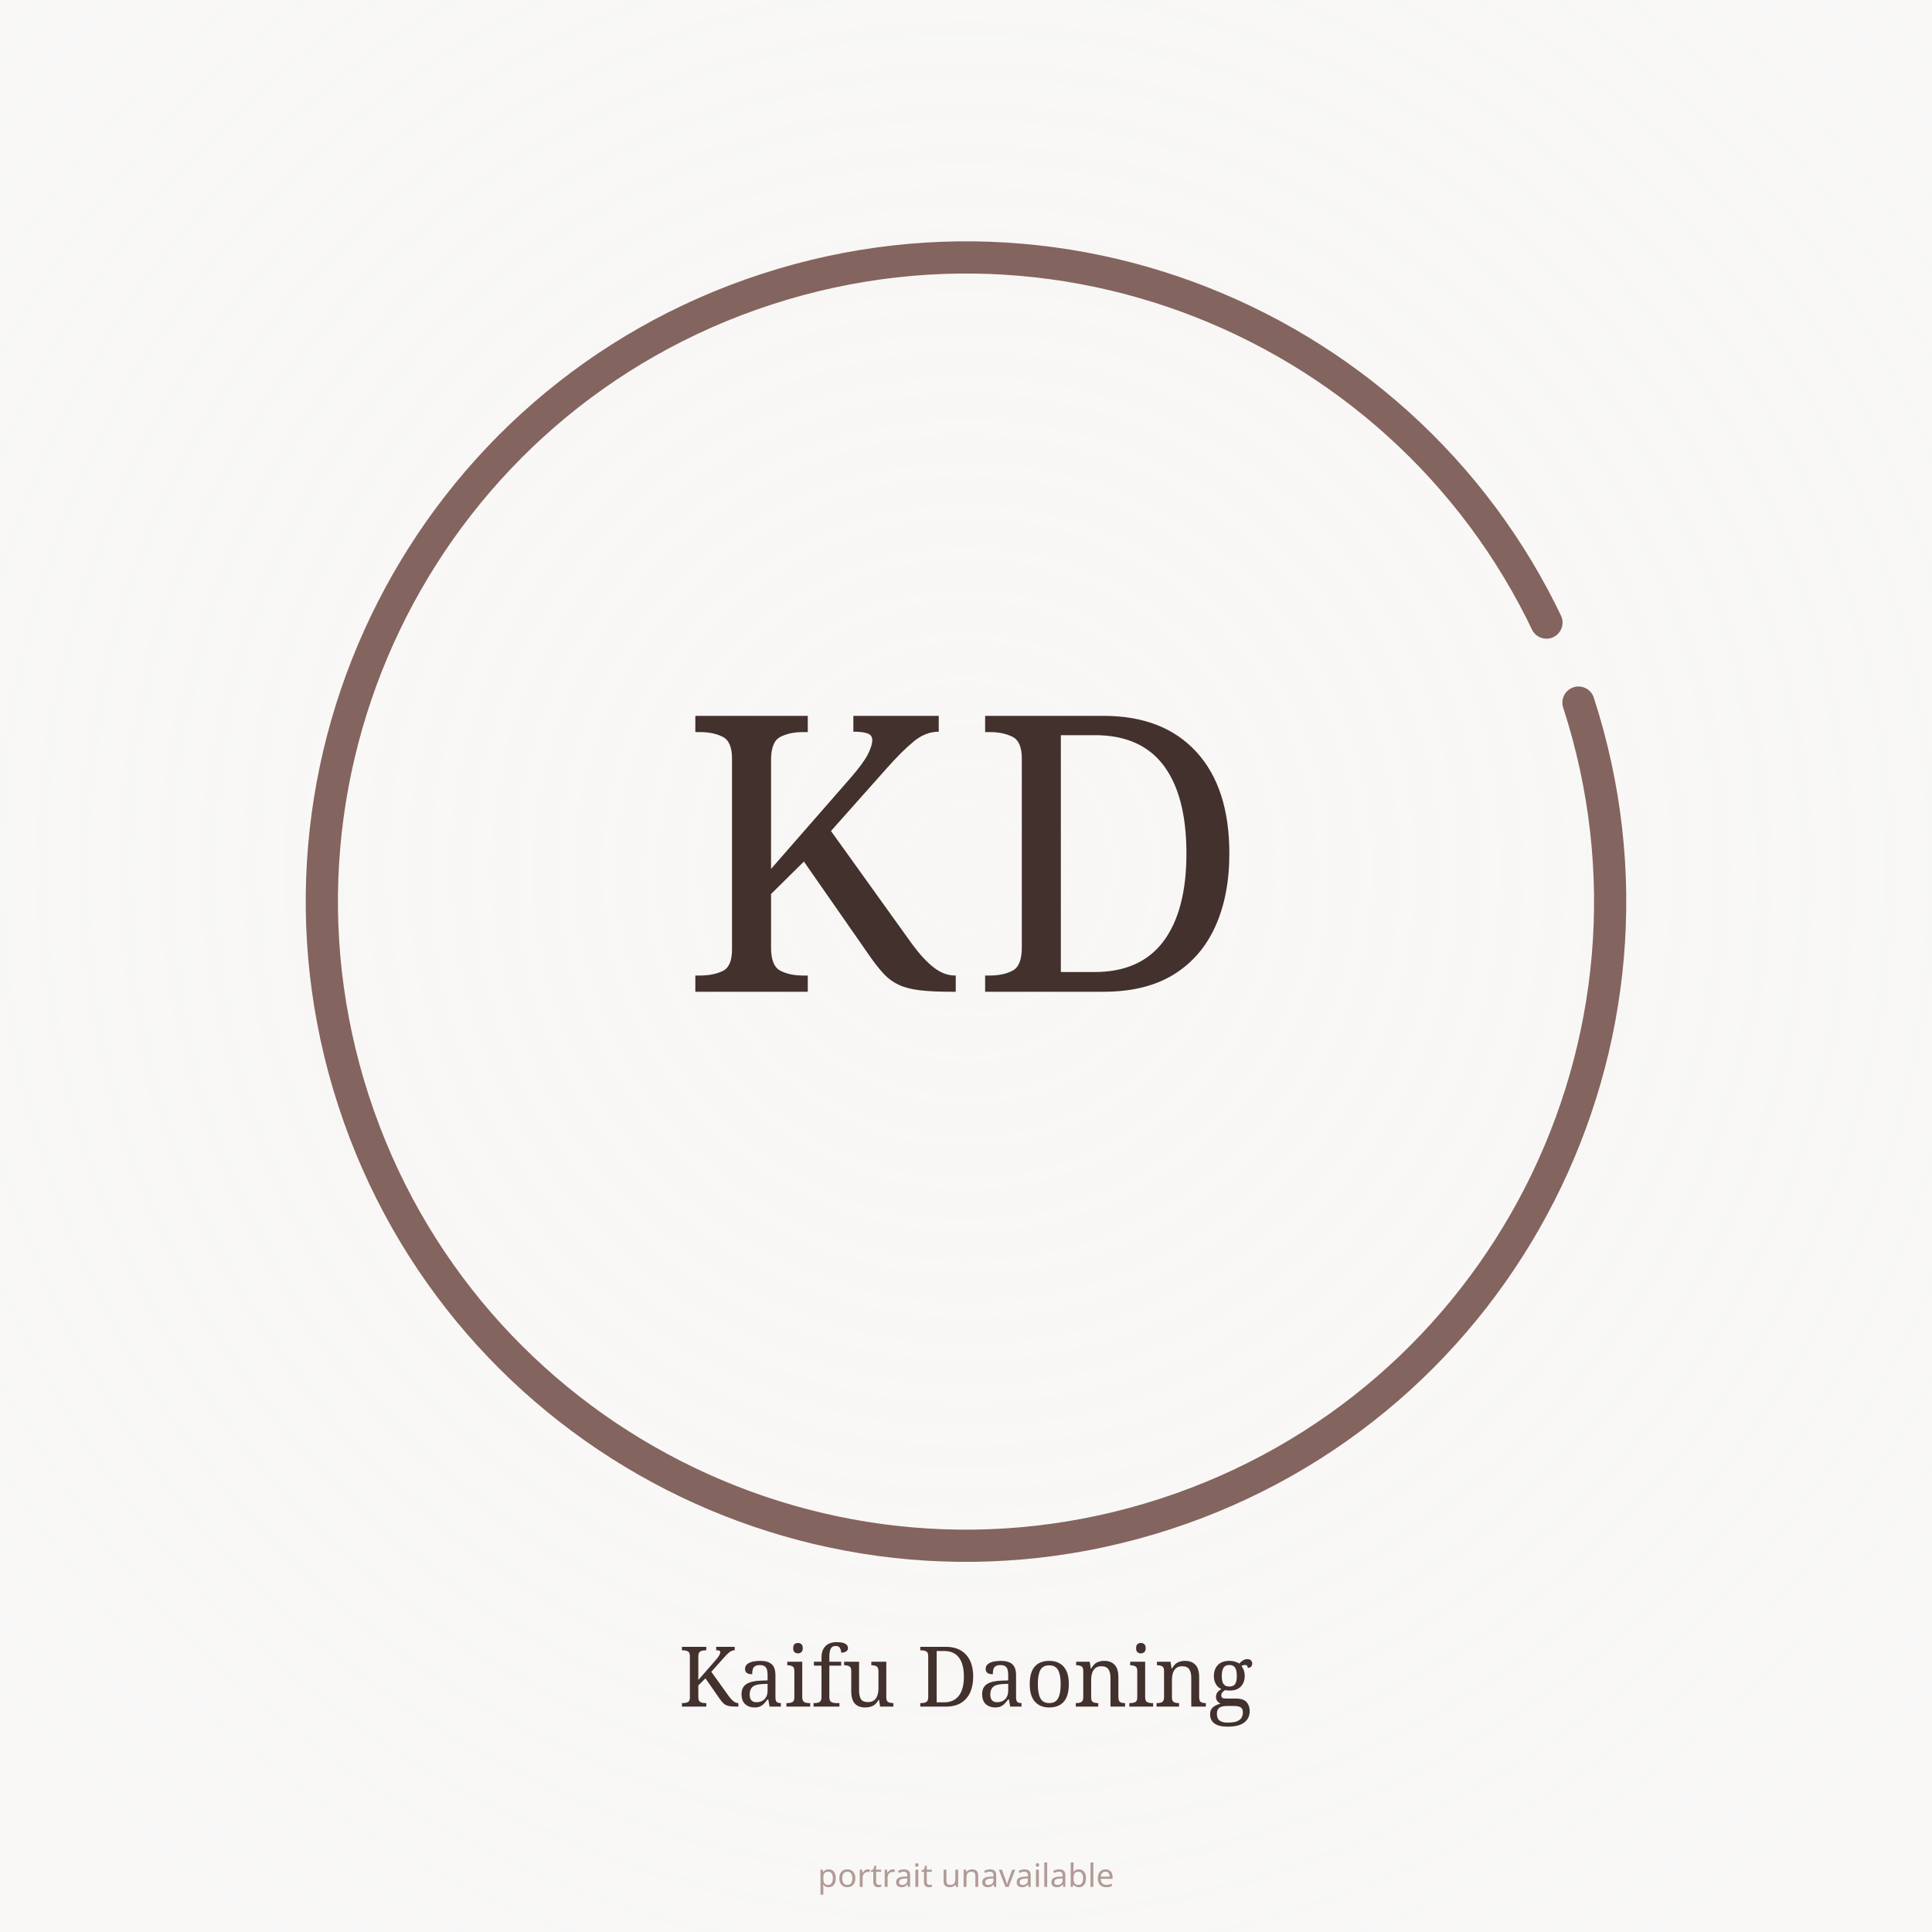
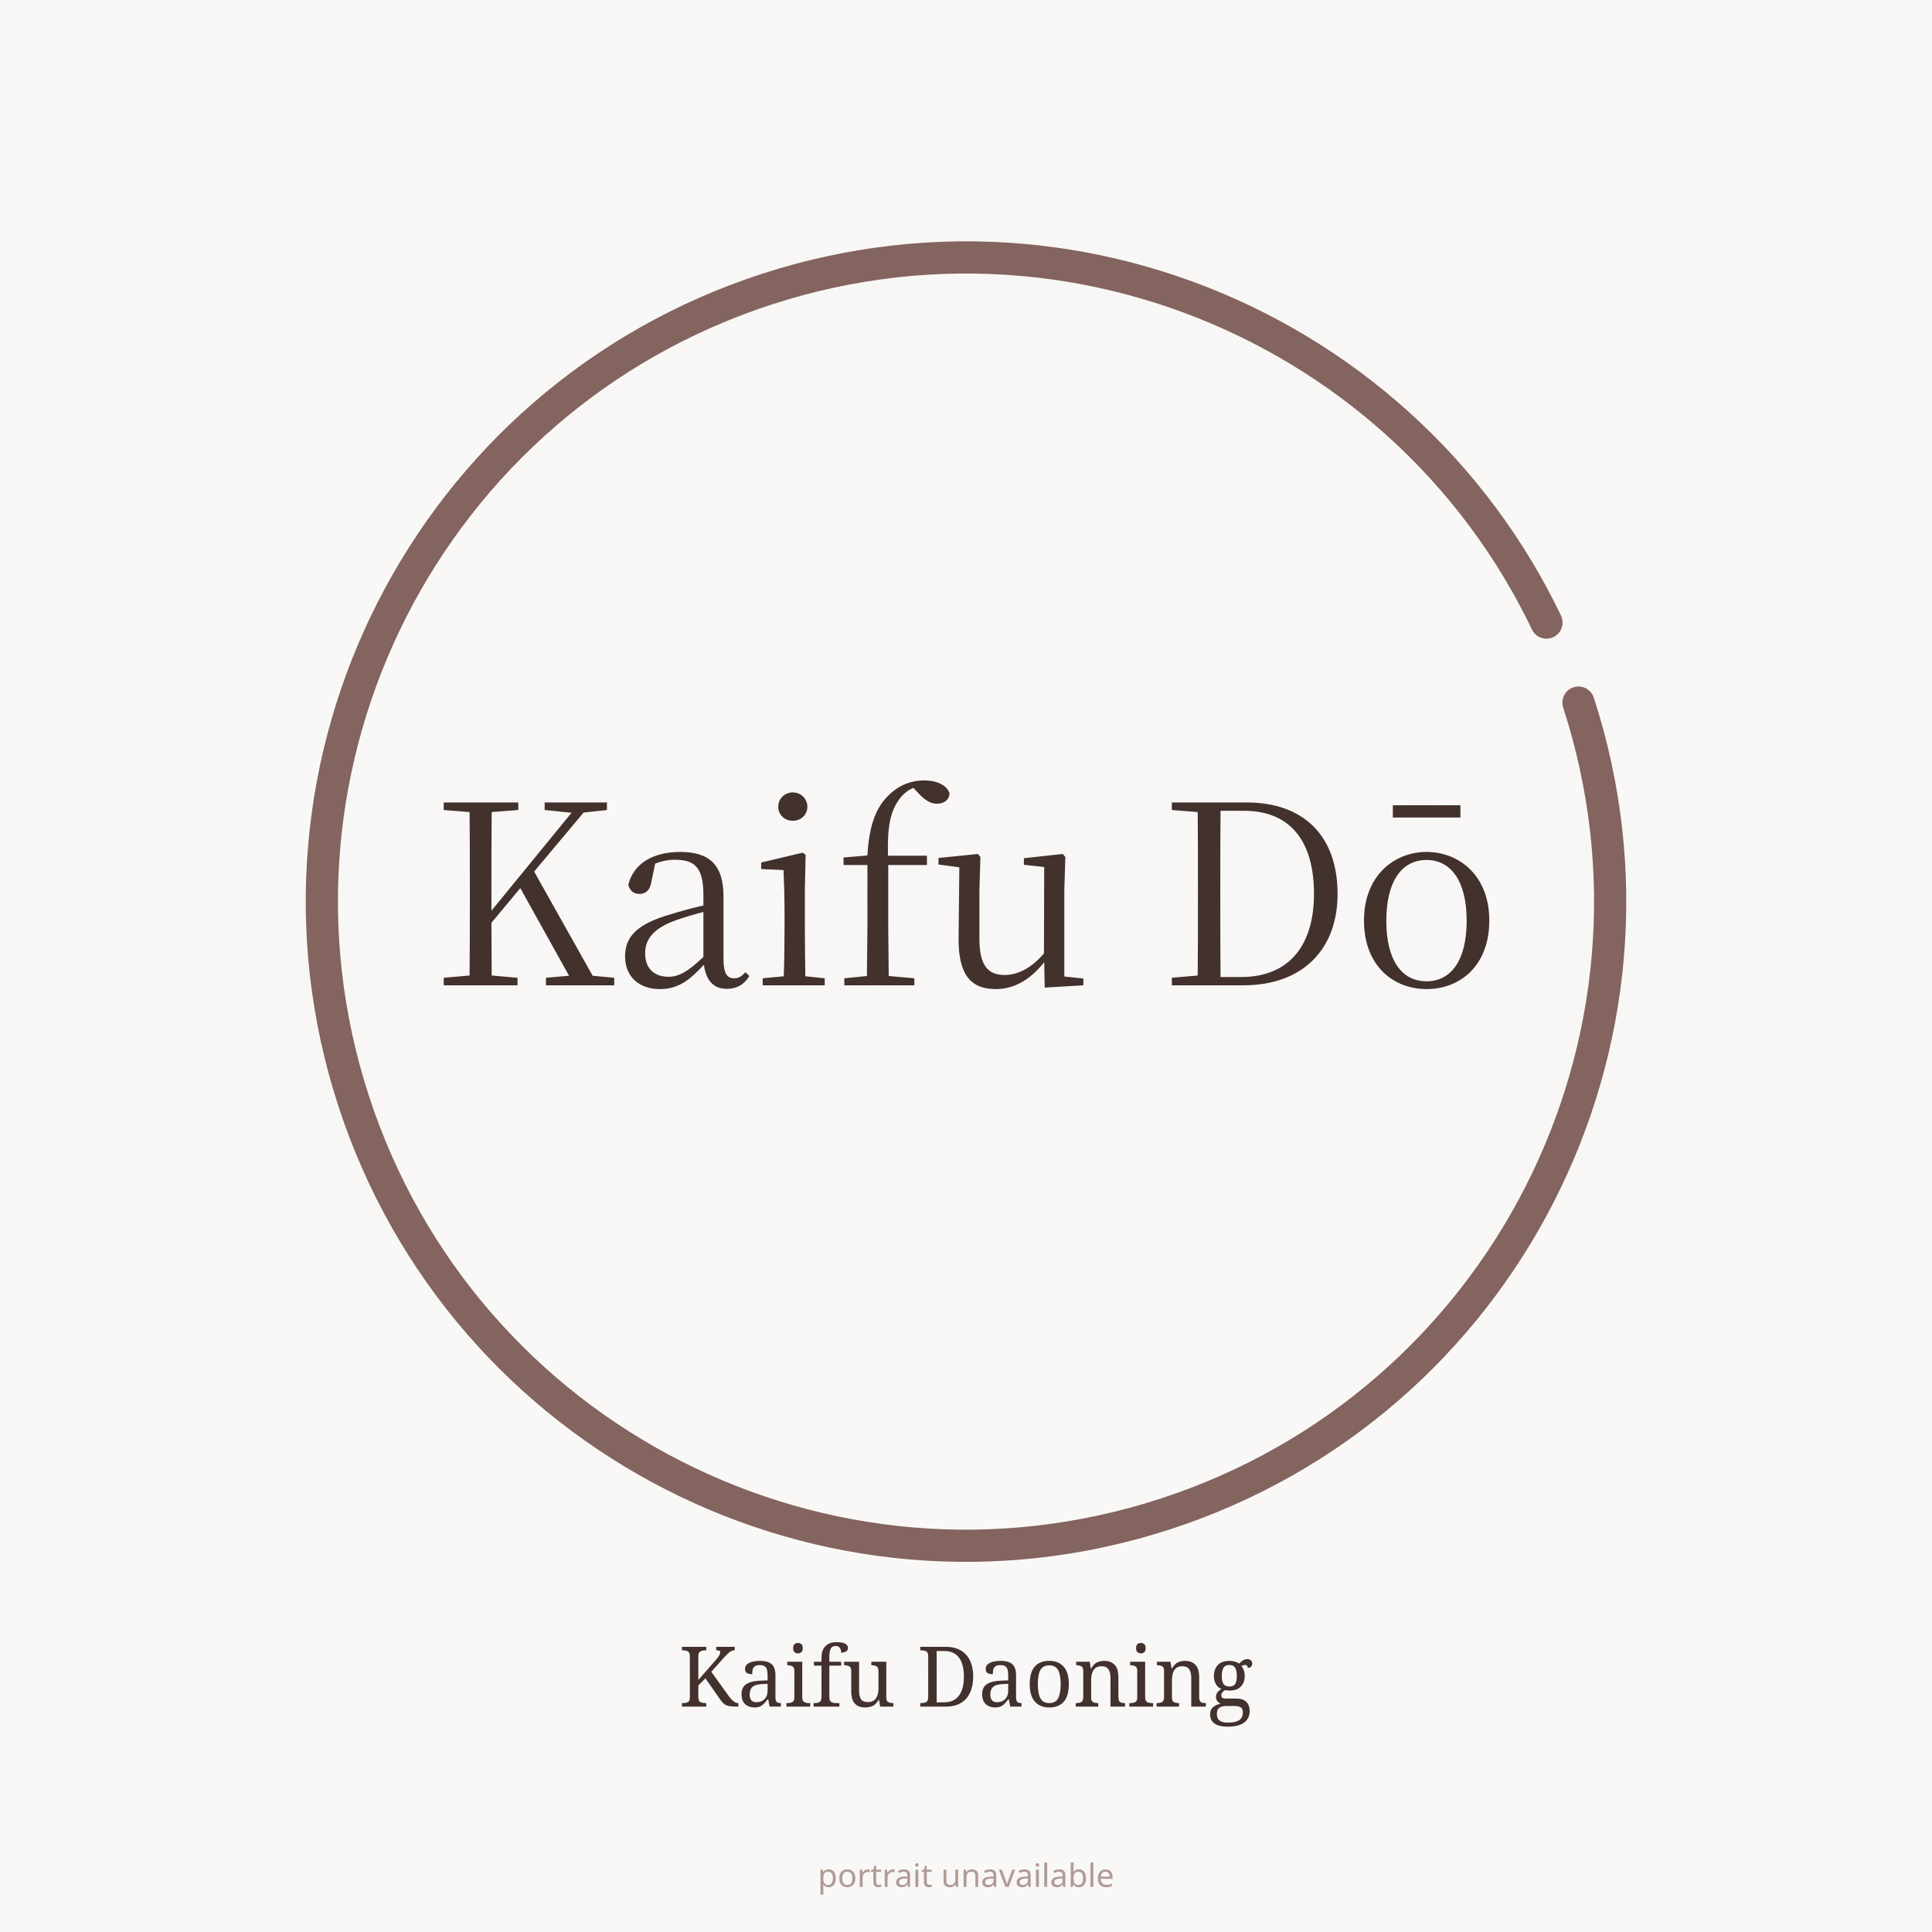
<svg xmlns="http://www.w3.org/2000/svg" viewBox="0 0 600 600" width="600" height="600" role="img" aria-label="Kaifu Daoning — portrait unavailable">
  <defs>
    <radialGradient id="paper" cx="50%" cy="45%" r="65%">
      <stop offset="0%" stop-color="hsl(10, 14%, 97%)" stop-opacity="1" />
      <stop offset="100%" stop-color="hsl(10, 14%, 97%)" stop-opacity="0.88" />
    </radialGradient>
  </defs>
  <rect width="600" height="600" fill="url(#paper)" />
  <g transform="translate(300 280)">
    <circle r="200" fill="none" stroke="hsl(10, 25%, 35%)" stroke-width="10" stroke-linecap="round" stroke-dasharray="1230 30" transform="rotate(-18)" opacity="0.85" />
-     <text y="28" text-anchor="middle" font-family="Cormorant Garamond, serif" font-size="120" fill="hsl(10, 20%, 22%)" style="font-weight:500; letter-spacing:6px;">KD</text>
+     <text y="26" text-anchor="middle" font-family="Songti SC, STSong, Noto Serif CJK TC, serif" font-size="78" fill="hsl(10, 20%, 22%)" style="font-weight:500;">Kaifu Dō</text>
  </g>
  <text x="300" y="530" text-anchor="middle" font-family="Cormorant Garamond, serif" font-size="26" fill="hsl(10, 20%, 22%)" style="font-weight:500;">Kaifu Daoning</text>
  <text x="300" y="586" text-anchor="middle" font-family="system-ui, sans-serif" font-size="10" fill="hsl(10, 15%, 50%)" opacity="0.7">portrait unavailable</text>
</svg>
